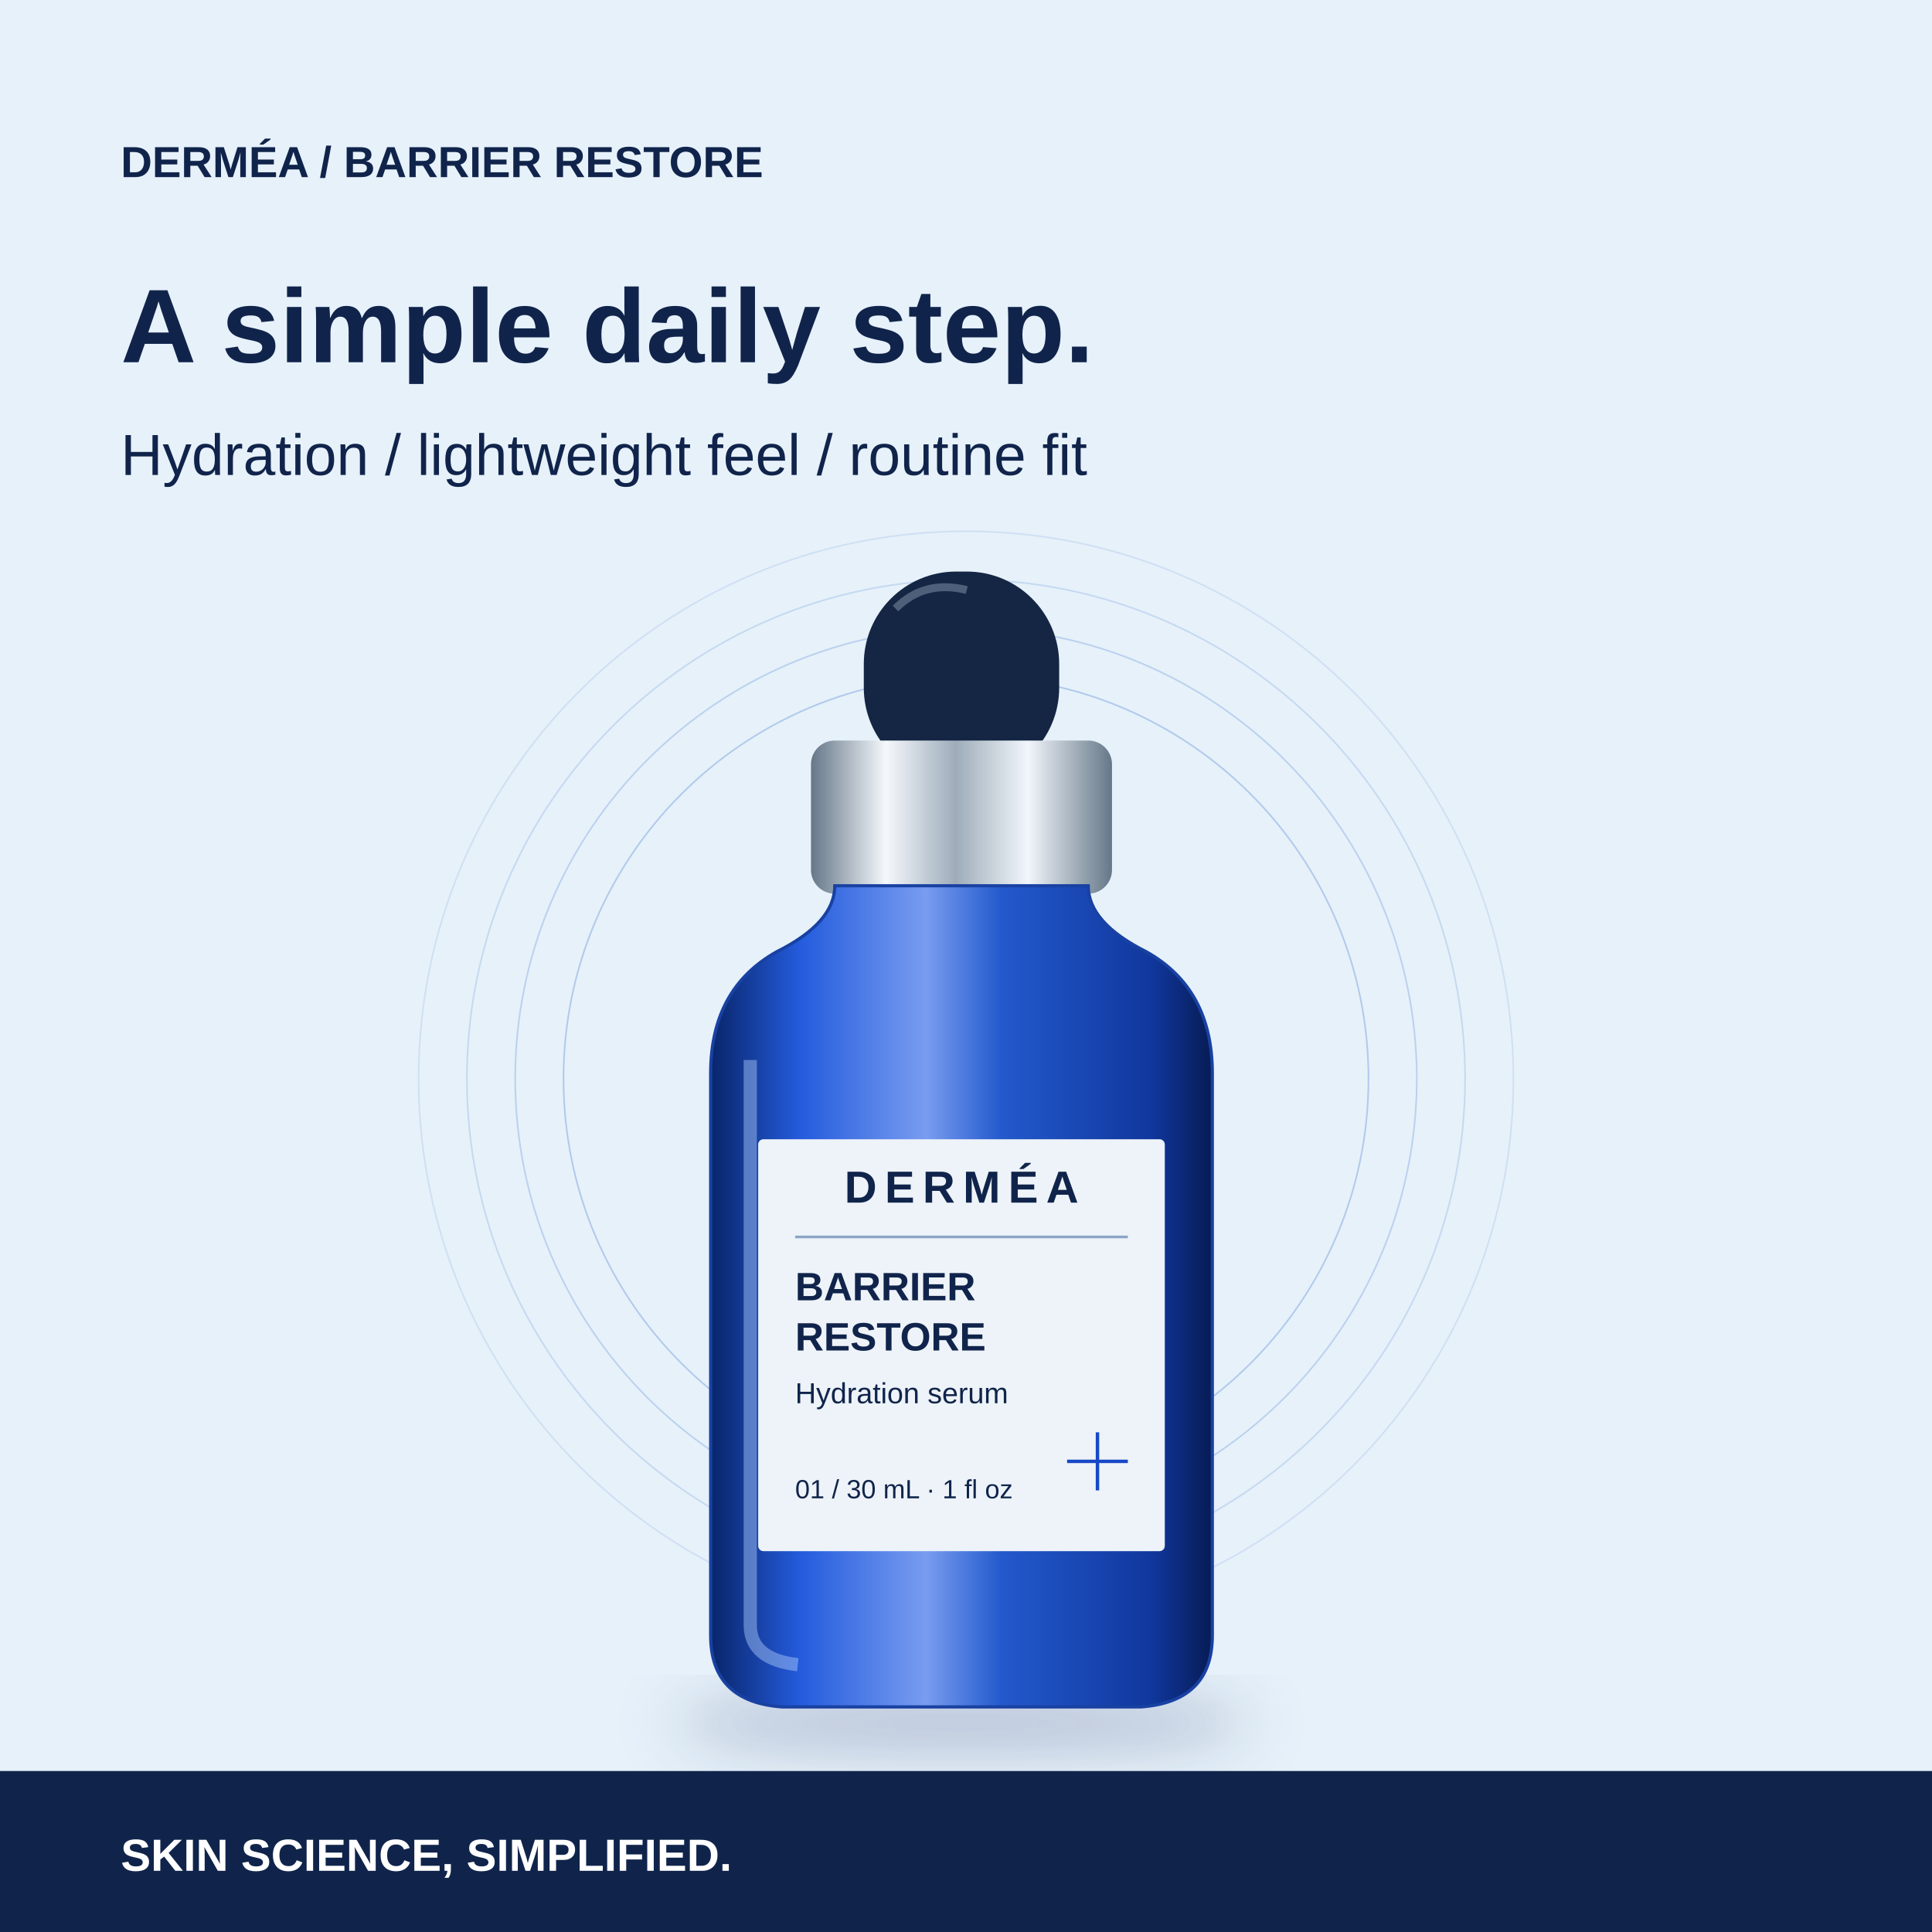
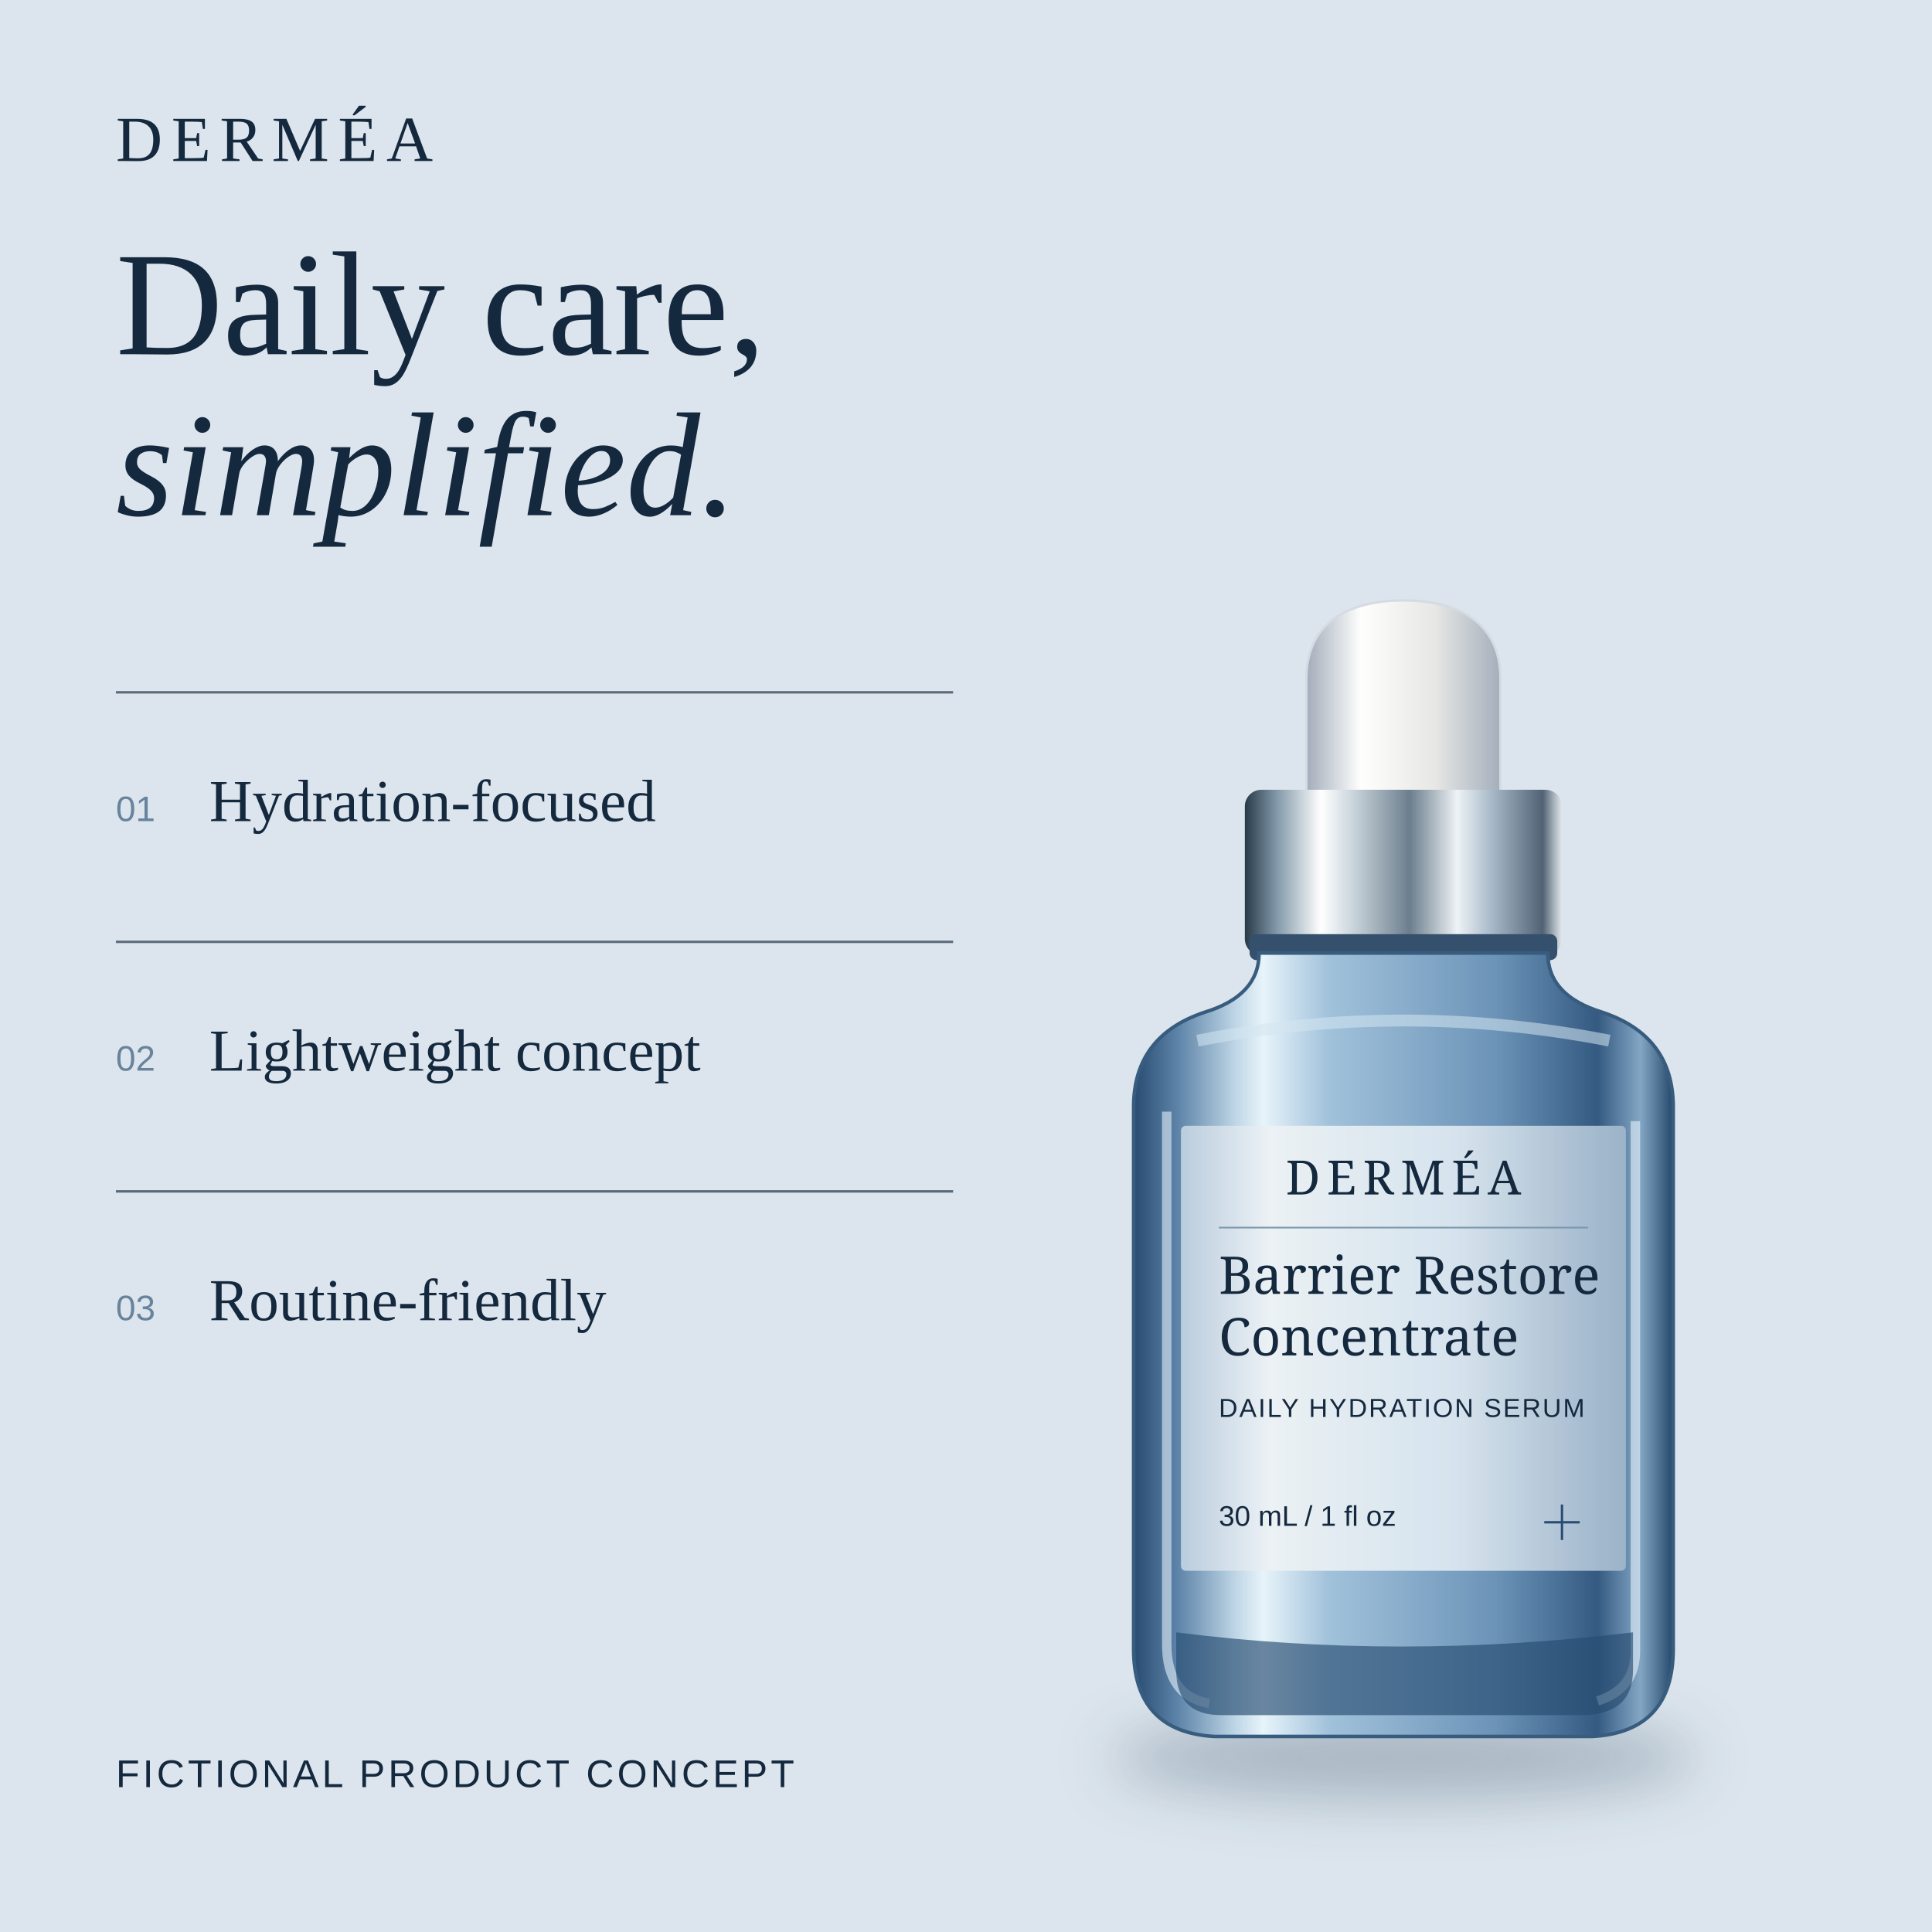
<svg xmlns="http://www.w3.org/2000/svg" width="1200" height="1200" viewBox="0 0 1200 1200" role="img">
  <defs>
+     <linearGradient id="navy" x1="0" y1="0" x2="1" y2="1">
+       <stop stop-color="#0c1e31" />
+       <stop offset=".65" stop-color="#294760" />
+       <stop offset="1" stop-color="#6d8ca6" />
+     </linearGradient>
    <linearGradient id="glass">
-       <stop stop-color="#09256b" />
-       <stop offset=".18" stop-color="#245cdd" />
-       <stop offset=".43" stop-color="#789cf0" />
-       <stop offset=".58" stop-color="#2359cc" />
-       <stop offset=".88" stop-color="#10379d" />
-       <stop offset="1" stop-color="#071c55" />
+       <stop stop-color="#294b71" />
+       <stop offset=".08" stop-color="#5c83a8" />
+       <stop offset=".19" stop-color="#c0d7e7" />
+       <stop offset=".24" stop-color="#e7f4fa" />
+       <stop offset=".36" stop-color="#a2c2db" />
+       <stop offset=".67" stop-color="#6c94b8" />
+       <stop offset=".86" stop-color="#345a81" />
+       <stop offset=".94" stop-color="#83a6c4" />
+       <stop offset="1" stop-color="#25496b" />
    </linearGradient>
    <linearGradient id="metal">
-       <stop stop-color="#657788" />
-       <stop offset=".25" stop-color="#f5f8fc" />
-       <stop offset=".48" stop-color="#9eacba" />
-       <stop offset=".72" stop-color="#f1f6fa" />
-       <stop offset="1" stop-color="#657788" />
+       <stop stop-color="#293b49" />
+       <stop offset=".1" stop-color="#8399aa" />
+       <stop offset=".24" stop-color="#fff" />
+       <stop offset=".34" stop-color="#cad5dc" />
+       <stop offset=".52" stop-color="#6c7e8d" />
+       <stop offset=".67" stop-color="#eef3f5" />
+       <stop offset=".78" stop-color="#a7b8c8" />
+       <stop offset=".94" stop-color="#516275" />
+       <stop offset="1" stop-color="#e0e7ea" />
    </linearGradient>
-     <radialGradient id="light">
-       <stop stop-color="#fff" />
-       <stop offset="1" stop-color="#c4dbf0" />
+     <linearGradient id="bulb">
+       <stop stop-color="#a2adba" />
+       <stop offset=".28" stop-color="#fefefd" />
+       <stop offset=".66" stop-color="#e7e8e6" />
+       <stop offset="1" stop-color="#a4afbb" />
+     </linearGradient>
+     <linearGradient id="label">
+       <stop stop-color="#becfdf" />
+       <stop offset=".2" stop-color="#ecf1f4" />
+       <stop offset=".62" stop-color="#dae6ef" />
+       <stop offset="1" stop-color="#9eb5ca" />
+     </linearGradient>
+     <linearGradient id="floor" x1="0" y1="0" x2="0" y2="1">
+       <stop stop-color="#c7d6e2" />
+       <stop offset="1" stop-color="#f0f0eb" />
+     </linearGradient>
+     <radialGradient id="studio" cx=".4" cy=".28" r=".86">
+       <stop stop-color="#f8faf9" />
+       <stop offset=".62" stop-color="#c6d6e3" />
+       <stop offset="1" stop-color="#7c98b2" />
    </radialGradient>
-     <linearGradient id="water" x2="1" y2="1">
-       <stop stop-color="#f9fcff" />
-       <stop offset=".45" stop-color="#90c4e7" />
-       <stop offset=".7" stop-color="#eaf7ff" />
-       <stop offset="1" stop-color="#4d83bc" />
-     </linearGradient>
-     <filter id="soft">
+     <filter id="soft" x="-50%" y="-100%" width="200%" height="300%">
      <feGaussianBlur stdDeviation="12" />
    </filter>
+     <filter id="shadow" x="-30%" y="-20%" width="180%" height="170%">
+       <feGaussianBlur stdDeviation="5" />
+     </filter>
+     <linearGradient id="fade">
+       <stop stop-color="#14283e" />
+       <stop offset="1" stop-color="#14283e" stop-opacity="0" />
+     </linearGradient>
  </defs>
-   <rect width="1200" height="1200" fill="#e7f1fa" />
-   <text x="75" y="110" font-family="Arial,Helvetica,sans-serif" font-size="27" font-weight="700" fill="#10244b">DERMÉA / BARRIER RESTORE</text>
-   <text x="75" y="225" font-family="Arial,Helvetica,sans-serif" font-size="65" font-weight="700" fill="#10244b">A simple daily step.</text>
-   <text x="75" y="295" font-family="Arial,Helvetica,sans-serif" font-size="36" font-weight="400" fill="#10244b">Hydration / lightweight feel / routine fit</text>
-   <circle cx="600" cy="670" r="250" fill="none" stroke="#93b6e3" opacity="0.65" />
-   <circle cx="600" cy="670" r="280" fill="none" stroke="#93b6e3" opacity="0.53" />
-   <circle cx="600" cy="670" r="310" fill="none" stroke="#93b6e3" opacity="0.41" />
-   <circle cx="600" cy="670" r="340" fill="none" stroke="#93b6e3" opacity="0.29" />
-   <g transform="translate(425 355) scale(1.64)">
-     <ellipse cx="105" cy="436" rx="110" ry="15" fill="#172d64" opacity=".22" filter="url(#soft)" />
-     <rect x="68" y="0" width="74" height="79" rx="35" fill="#142643" />
-     <path d="M80 14 Q91 3 107 7" fill="none" stroke="#8597b0" stroke-width="3" opacity=".5" />
-     <rect x="48" y="64" width="114" height="58" rx="9" fill="url(#metal)" />
-     <path d="M57 119 Q57 133 35 144 Q10 158 10 190 L10 403 Q10 428 37 430 H173 Q200 428 200 403 V190 Q200 158 175 144 Q153 133 153 119Z" fill="url(#glass)" stroke="#1841a2" stroke-width="1.2" />
-     <path d="M25 185 V399 Q25 412 43 414" fill="none" stroke="#b7d4ff" stroke-width="5" opacity=".43" />
-     <rect x="28" y="215" width="154" height="156" rx="2" fill="#edf3f8" />
-     <text x="105" y="239" text-anchor="middle" font-family="Arial" font-weight="bold" font-size="17" letter-spacing="3" fill="#10244b">DERMÉA</text>
-     <path d="M42 252 H168" stroke="#8aa4c8" />
-     <text x="42" y="276" font-family="Arial" font-size="15" font-weight="bold" fill="#10244b">BARRIER</text>
-     <text x="42" y="295" font-family="Arial" font-size="15" font-weight="bold" fill="#10244b">RESTORE</text>
-     <text x="42" y="315" font-family="Arial" font-size="11" fill="#10244b">Hydration serum</text>
-     <text x="42" y="351" font-family="Arial" font-size="10" fill="#10244b">01 / 30 mL · 1 fl oz</text>
-     <path d="M145 337h23m-11.5 -11v22" stroke="#1748c6" stroke-width="1.3" />
+   <rect x="0" y="0" width="1200" height="1200" fill="#dce5ed" />
+   <text x="72" y="100" fill="#14283e" font-family="Georgia,Times New Roman,serif" font-size="40" letter-spacing="5.6">DERMÉA</text>
+   <text x="72" y="220" fill="#14283e" font-family="Georgia,Times New Roman,serif" font-size="92">Daily care,</text>
+   <text x="72" y="320" fill="#14283e" font-family="Georgia,Times New Roman,serif" font-size="92" font-style="italic">simplified.</text>
+   <g transform="translate(685 370) scale(1.47)">
+     <ellipse cx="127" cy="491" rx="124" ry="18" fill="#213c55" opacity=".28" filter="url(#soft)" />
+     <path d="M86 96V35C86 12 103 2 127 2s41 10 41 33v61" fill="url(#bulb)" stroke="#d4dbe2" />
+     <rect x="60" y="82" width="134" height="70" rx="7" fill="url(#metal)" />
+     <rect x="62" y="143" width="130" height="11" rx="3" fill="#35506d" />
+     <path d="M66 151Q66 169 43 176Q13 186 13 216V445Q13 480 47 482H207Q241 480 241 445V216Q241 186 211 176Q188 169 188 151Z" fill="url(#glass)" stroke="#385c7e" stroke-width="1.5" />
+     <path d="M27 218V443Q27 465 45 468M225 222V446Q225 462 209 467" fill="none" stroke="#eef7ff" stroke-width="4" opacity=".56" />
+     <path d="M40 188Q127 171 214 188" fill="none" stroke="#d4e6f1" stroke-width="5" opacity=".55" />
+     <path d="M31 438Q125 450 224 438V454Q224 472 204 473H50Q31 473 31 454Z" fill="#254c70" opacity=".65" />
+     <rect x="33" y="224" width="188" height="188" rx="2" fill="url(#label)" opacity=".96" />
+     <text x="127" y="253" font-family="Georgia,serif" font-size="20" fill="#14283e" text-anchor="middle" letter-spacing="2.8">DERMÉA</text>
+     <path d="M49 267H205" stroke="#7b98ad" stroke-width=".7" />
+     <text x="49" y="295" font-family="Georgia,serif" font-size="22" fill="#14283e">Barrier Restore</text>
+     <text x="49" y="321" font-family="Georgia,serif" font-size="22" fill="#14283e">Concentrate</text>
+     <text x="49" y="347" font-family="Arial" font-size="11" fill="#14283e" letter-spacing=".7">DAILY HYDRATION SERUM</text>
+     <text x="49" y="393" font-family="Arial" font-size="12" fill="#14283e">30 mL / 1 fl oz</text>
+     <path d="M194 384v15m-7.5-7.5h15" stroke="#294b71" stroke-width="1" />
  </g>
-   <rect x="0" y="1100" width="1200" height="100" fill="#10244b" />
-   <text x="75" y="1162" font-family="Arial,Helvetica,sans-serif" font-size="28" font-weight="700" fill="#fff">SKIN SCIENCE, SIMPLIFIED.</text>
+   <path d="M72 430h520" stroke="#14283e" stroke-width="1.5" opacity=".65" />
+   <text x="72" y="510" fill="#68839c" font-family="Arial,Helvetica,sans-serif" font-size="22">01</text>
+   <text x="130" y="510" fill="#14283e" font-family="Georgia,Times New Roman,serif" font-size="37">Hydration-focused</text>
+   <path d="M72 585h520" stroke="#14283e" stroke-width="1.5" opacity=".65" />
+   <text x="72" y="665" fill="#68839c" font-family="Arial,Helvetica,sans-serif" font-size="22">02</text>
+   <text x="130" y="665" fill="#14283e" font-family="Georgia,Times New Roman,serif" font-size="37">Lightweight concept</text>
+   <path d="M72 740h520" stroke="#14283e" stroke-width="1.5" opacity=".65" />
+   <text x="72" y="820" fill="#68839c" font-family="Arial,Helvetica,sans-serif" font-size="22">03</text>
+   <text x="130" y="820" fill="#14283e" font-family="Georgia,Times New Roman,serif" font-size="37">Routine-friendly</text>
+   <text x="72" y="1110" fill="#14283e" font-family="Arial,Helvetica,sans-serif" font-size="24" letter-spacing="2">FICTIONAL PRODUCT CONCEPT</text>
</svg>
